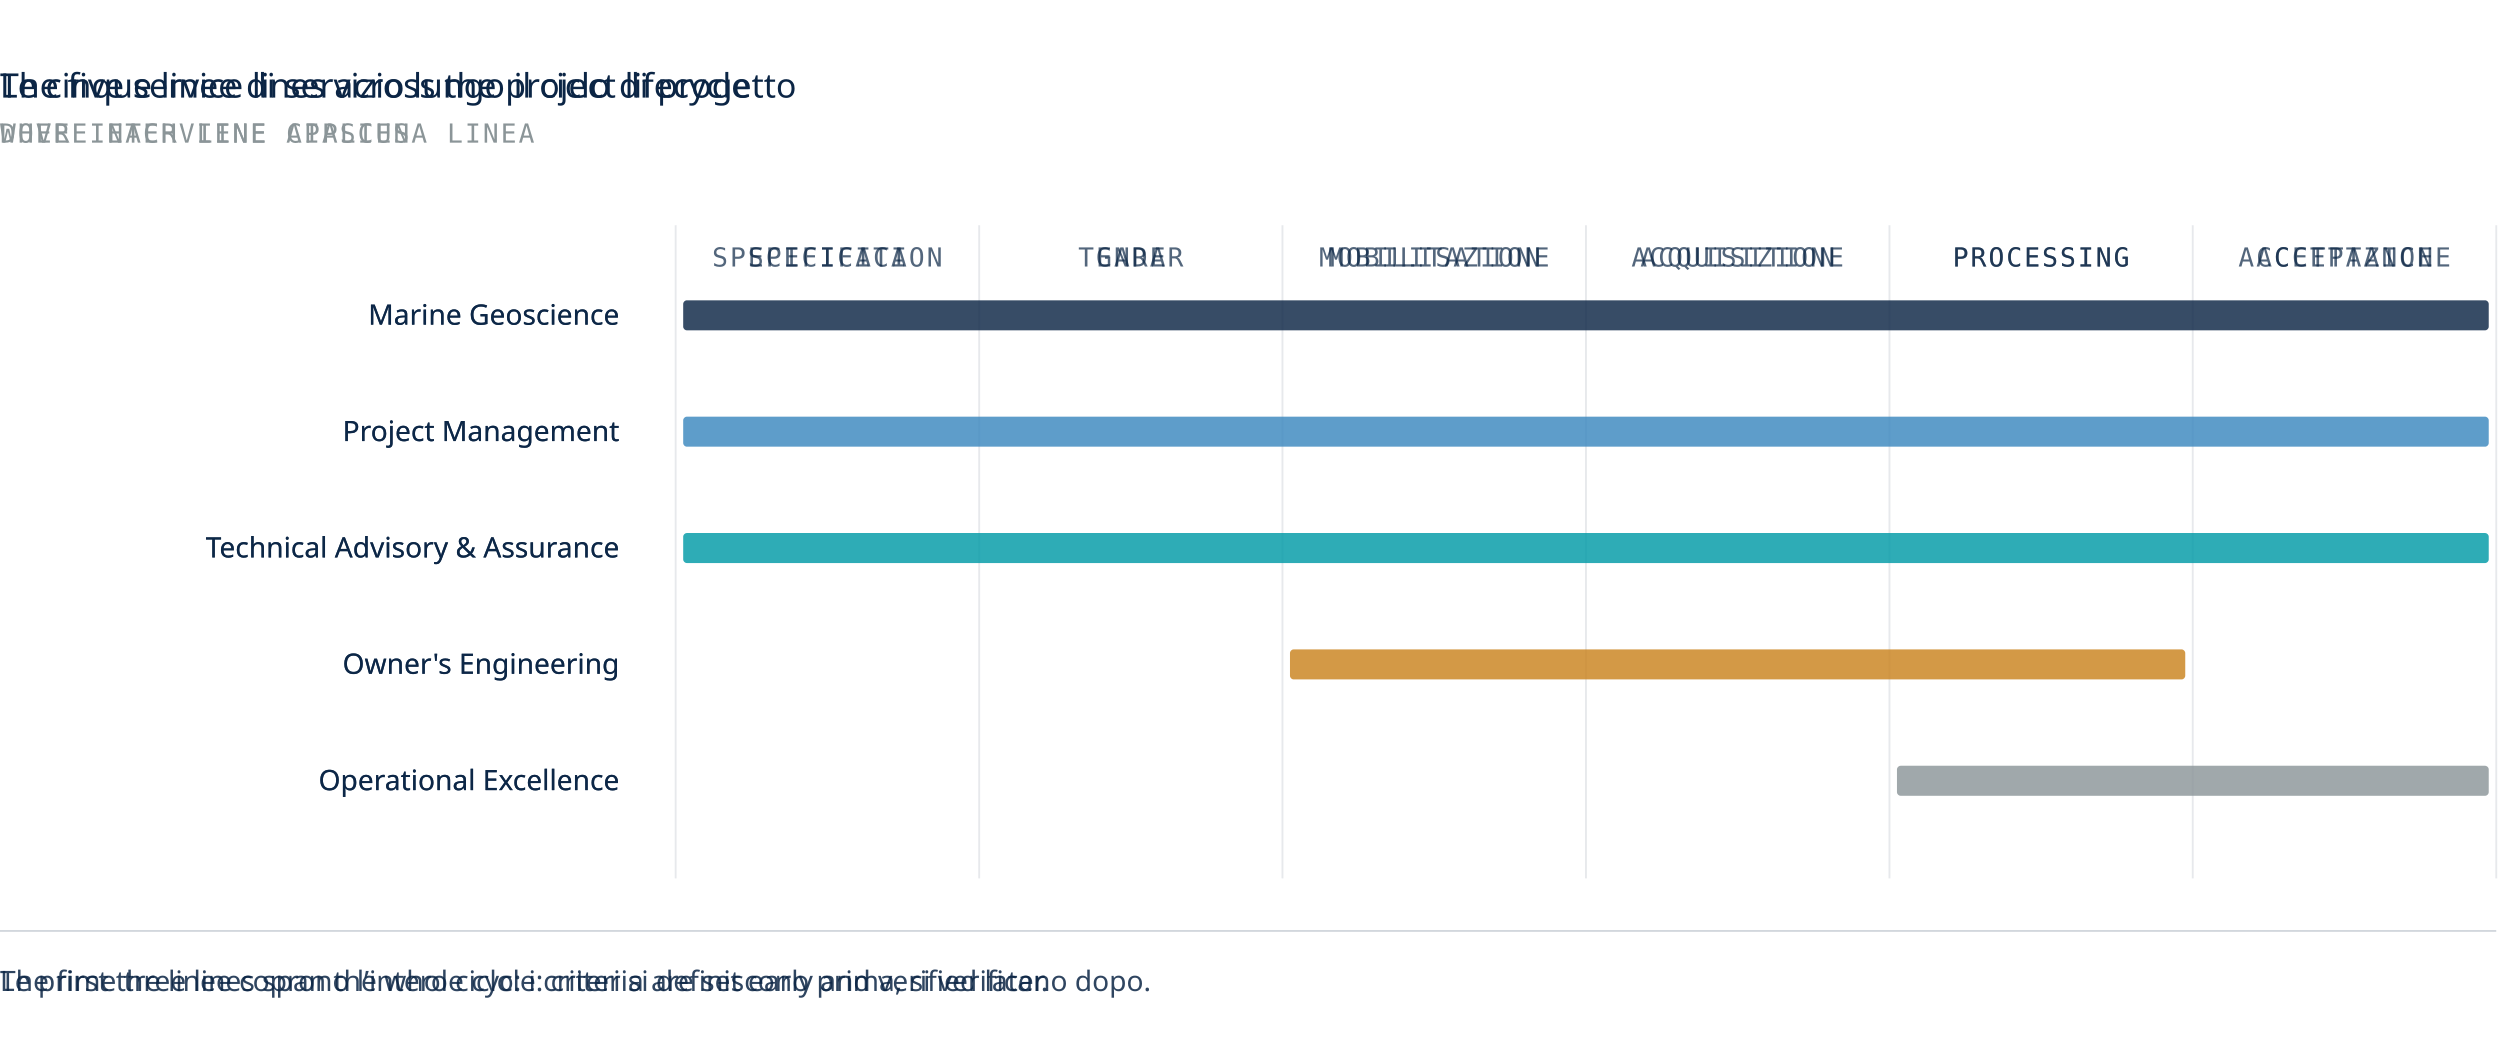
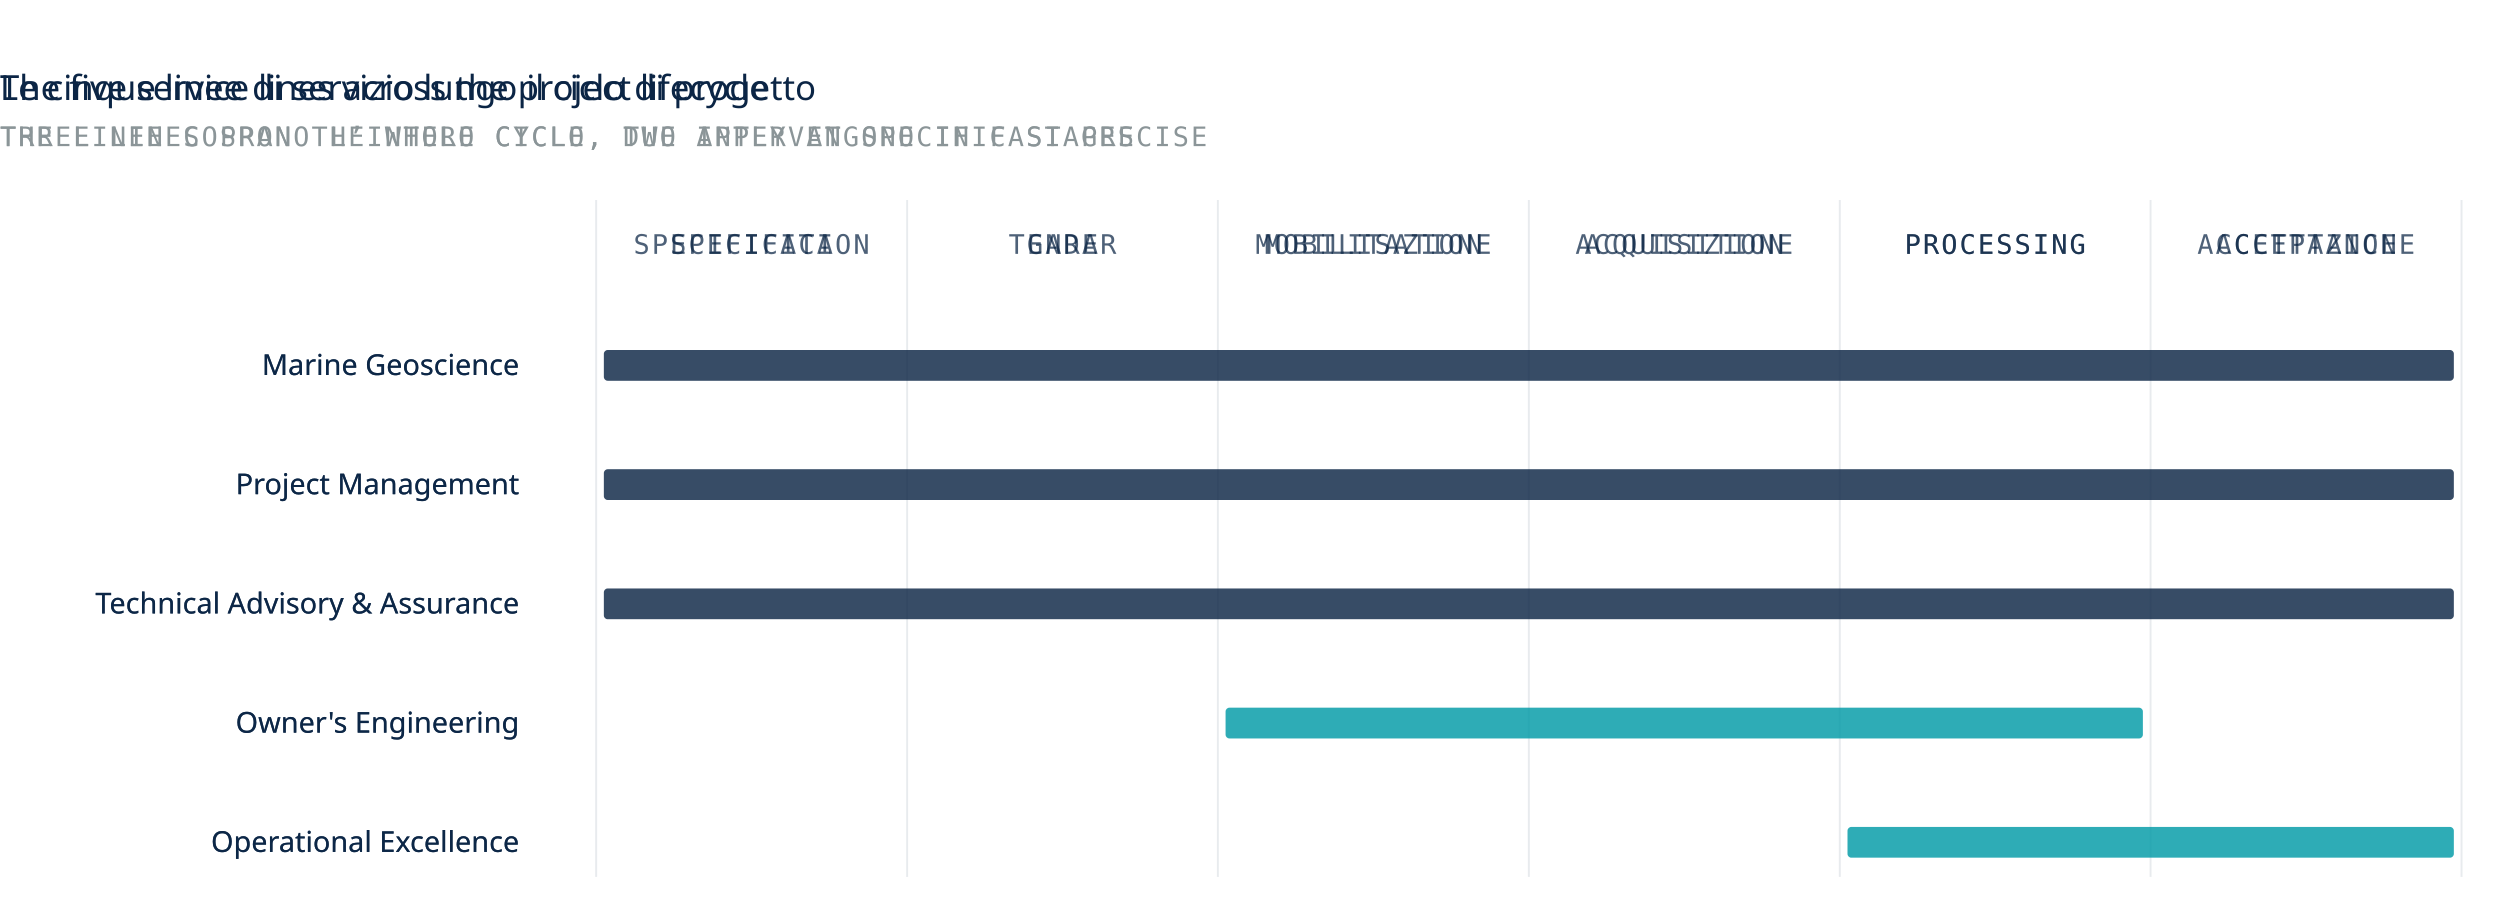
- <svg xmlns="http://www.w3.org/2000/svg" viewBox="0 0 1332 560" role="img" aria-label="Coverage of the five CLEGAR service lines across the project lifecycle">
+ <svg xmlns="http://www.w3.org/2000/svg" viewBox="0 0 1300 480" role="img" aria-label="Coverage of the five CLEGAR service lines across the project lifecycle">
  <text class="it" font-family="Archivo, sans-serif" x="0.0" y="52.0" font-size="18" fill="#0B2545" text-anchor="start">Le cinque linee di servizio lungo il ciclo di progetto</text>
  <text class="en" font-family="Archivo, sans-serif" x="0.0" y="52.0" font-size="18" fill="#0B2545" text-anchor="start">The five service lines across the project lifecycle</text>
-   <text class="it" font-family="IBM Plex Mono, monospace" letter-spacing="1.1" x="0.0" y="76.0" font-size="14" fill="#8B9598" text-anchor="start">DOVE INTERVIENE CIASCUNA LINEA</text>
-   <text class="en" font-family="IBM Plex Mono, monospace" letter-spacing="1.1" x="0.0" y="76.0" font-size="14" fill="#8B9598" text-anchor="start">WHERE EACH LINE APPLIES</text>
-   <line x1="360.0" y1="120" x2="360.0" y2="468" stroke="#0B2545" stroke-opacity=".1" />
-   <text class="it" font-family="IBM Plex Mono, monospace" letter-spacing="1.1" x="440.8" y="142.0" font-size="14" fill="#0B2545" text-anchor="middle" fill-opacity=".7">SPECIFICA</text>
-   <text class="en" font-family="IBM Plex Mono, monospace" letter-spacing="1.1" x="440.8" y="142.0" font-size="14" fill="#0B2545" text-anchor="middle" fill-opacity=".7">SPECIFICATION</text>
-   <line x1="521.7" y1="120" x2="521.7" y2="468" stroke="#0B2545" stroke-opacity=".1" />
-   <text class="it" font-family="IBM Plex Mono, monospace" letter-spacing="1.1" x="602.5" y="142.0" font-size="14" fill="#0B2545" text-anchor="middle" fill-opacity=".7">GARA</text>
-   <text class="en" font-family="IBM Plex Mono, monospace" letter-spacing="1.1" x="602.5" y="142.0" font-size="14" fill="#0B2545" text-anchor="middle" fill-opacity=".7">TENDER</text>
-   <line x1="683.3" y1="120" x2="683.3" y2="468" stroke="#0B2545" stroke-opacity=".1" />
-   <text class="it" font-family="IBM Plex Mono, monospace" letter-spacing="1.1" x="764.2" y="142.0" font-size="14" fill="#0B2545" text-anchor="middle" fill-opacity=".7">MOBILITAZIONE</text>
-   <text class="en" font-family="IBM Plex Mono, monospace" letter-spacing="1.1" x="764.2" y="142.0" font-size="14" fill="#0B2545" text-anchor="middle" fill-opacity=".7">MOBILISATION</text>
-   <line x1="845.0" y1="120" x2="845.0" y2="468" stroke="#0B2545" stroke-opacity=".1" />
-   <text class="it" font-family="IBM Plex Mono, monospace" letter-spacing="1.1" x="925.8" y="142.0" font-size="14" fill="#0B2545" text-anchor="middle" fill-opacity=".7">ACQUISIZIONE</text>
-   <text class="en" font-family="IBM Plex Mono, monospace" letter-spacing="1.1" x="925.8" y="142.0" font-size="14" fill="#0B2545" text-anchor="middle" fill-opacity=".7">ACQUISITION</text>
-   <line x1="1006.7" y1="120" x2="1006.7" y2="468" stroke="#0B2545" stroke-opacity=".1" />
-   <text class="it" font-family="IBM Plex Mono, monospace" letter-spacing="1.1" x="1087.5" y="142.0" font-size="14" fill="#0B2545" text-anchor="middle" fill-opacity=".7">PROCESSING</text>
-   <text class="en" font-family="IBM Plex Mono, monospace" letter-spacing="1.1" x="1087.5" y="142.0" font-size="14" fill="#0B2545" text-anchor="middle" fill-opacity=".7">PROCESSING</text>
-   <line x1="1168.3" y1="120" x2="1168.3" y2="468" stroke="#0B2545" stroke-opacity=".1" />
-   <text class="it" font-family="IBM Plex Mono, monospace" letter-spacing="1.1" x="1249.2" y="142.0" font-size="14" fill="#0B2545" text-anchor="middle" fill-opacity=".7">ACCETTAZIONE</text>
-   <text class="en" font-family="IBM Plex Mono, monospace" letter-spacing="1.1" x="1249.2" y="142.0" font-size="14" fill="#0B2545" text-anchor="middle" fill-opacity=".7">ACCEPTANCE</text>
-   <line x1="1330.0" y1="120" x2="1330.0" y2="468" stroke="#0B2545" stroke-opacity=".1" />
-   <text class="it" font-family="Archivo, sans-serif" x="330.0" y="173.0" font-size="15" fill="#0B2545" text-anchor="end" fill-opacity=".9">Marine Geoscience</text>
-   <text class="en" font-family="Archivo, sans-serif" x="330.0" y="173.0" font-size="15" fill="#0B2545" text-anchor="end" fill-opacity=".9">Marine Geoscience</text>
-   <rect x="364.0" y="160.0" width="962.0" height="16" rx="2" fill="#0B2545" fill-opacity=".82" />
-   <text class="it" font-family="Archivo, sans-serif" x="330.0" y="235.0" font-size="15" fill="#0B2545" text-anchor="end" fill-opacity=".9">Project Management</text>
-   <text class="en" font-family="Archivo, sans-serif" x="330.0" y="235.0" font-size="15" fill="#0B2545" text-anchor="end" fill-opacity=".9">Project Management</text>
-   <rect x="364.0" y="222.0" width="962.0" height="16" rx="2" fill="#3B87BE" fill-opacity=".82" />
-   <text class="it" font-family="Archivo, sans-serif" x="330.0" y="297.0" font-size="15" fill="#0B2545" text-anchor="end" fill-opacity=".9">Technical Advisory &amp; Assurance</text>
-   <text class="en" font-family="Archivo, sans-serif" x="330.0" y="297.0" font-size="15" fill="#0B2545" text-anchor="end" fill-opacity=".9">Technical Advisory &amp; Assurance</text>
-   <rect x="364.0" y="284.0" width="962.0" height="16" rx="2" fill="#009AA6" fill-opacity=".82" />
-   <text class="it" font-family="Archivo, sans-serif" x="330.0" y="359.0" font-size="15" fill="#0B2545" text-anchor="end" fill-opacity=".9">Owner's Engineering</text>
-   <text class="en" font-family="Archivo, sans-serif" x="330.0" y="359.0" font-size="15" fill="#0B2545" text-anchor="end" fill-opacity=".9">Owner's Engineering</text>
-   <rect x="687.3" y="346.0" width="477.0" height="16" rx="2" fill="#C9821E" fill-opacity=".82" />
-   <text class="it" font-family="Archivo, sans-serif" x="330.0" y="421.0" font-size="15" fill="#0B2545" text-anchor="end" fill-opacity=".9">Operational Excellence</text>
-   <text class="en" font-family="Archivo, sans-serif" x="330.0" y="421.0" font-size="15" fill="#0B2545" text-anchor="end" fill-opacity=".9">Operational Excellence</text>
-   <rect x="1010.7" y="408.0" width="315.3" height="16" rx="2" fill="#8B9598" fill-opacity=".82" />
-   <line x1="0" y1="496" x2="1330" y2="496" stroke="#0B2545" stroke-opacity=".18" />
-   <text class="it" font-family="Archivo, sans-serif" x="0.0" y="528.0" font-size="15" fill="#0B2545" text-anchor="start" fill-opacity=".85">Le prime tre linee coprono l’intero ciclo: i criteri si definiscono prima, si verificano dopo.</text>
-   <text class="en" font-family="Archivo, sans-serif" x="0.0" y="528.0" font-size="15" fill="#0B2545" text-anchor="start" fill-opacity=".85">The first three lines span the whole cycle: criteria are set early and verified later.</text>
+   <text class="it" font-family="IBM Plex Mono, monospace" letter-spacing="1.1" x="0.0" y="76.0" font-size="14" fill="#8B9598" text-anchor="start">TRE LINEE COPRONO L’INTERO CICLO, DUE INTERVENGONO IN FASI PRECISE</text>
+   <text class="en" font-family="IBM Plex Mono, monospace" letter-spacing="1.1" x="0.0" y="76.0" font-size="14" fill="#8B9598" text-anchor="start">THREE LINES SPAN THE WHOLE CYCLE, TWO APPLY AT SPECIFIC STAGES</text>
+   <line x1="310.0" y1="104" x2="310.0" y2="456" stroke="#0B2545" stroke-opacity=".09" />
+   <line x1="471.7" y1="104" x2="471.7" y2="456" stroke="#0B2545" stroke-opacity=".09" />
+   <line x1="633.3" y1="104" x2="633.3" y2="456" stroke="#0B2545" stroke-opacity=".09" />
+   <line x1="795.0" y1="104" x2="795.0" y2="456" stroke="#0B2545" stroke-opacity=".09" />
+   <line x1="956.7" y1="104" x2="956.7" y2="456" stroke="#0B2545" stroke-opacity=".09" />
+   <line x1="1118.3" y1="104" x2="1118.3" y2="456" stroke="#0B2545" stroke-opacity=".09" />
+   <line x1="1280.0" y1="104" x2="1280.0" y2="456" stroke="#0B2545" stroke-opacity=".09" />
+   <text class="it" font-family="IBM Plex Mono, monospace" letter-spacing="1.1" x="390.8" y="132.0" font-size="14" fill="#0B2545" text-anchor="middle" fill-opacity=".72">SPECIFICA</text>
+   <text class="en" font-family="IBM Plex Mono, monospace" letter-spacing="1.1" x="390.8" y="132.0" font-size="14" fill="#0B2545" text-anchor="middle" fill-opacity=".72">SPECIFICATION</text>
+   <text class="it" font-family="IBM Plex Mono, monospace" letter-spacing="1.1" x="552.5" y="132.0" font-size="14" fill="#0B2545" text-anchor="middle" fill-opacity=".72">GARA</text>
+   <text class="en" font-family="IBM Plex Mono, monospace" letter-spacing="1.1" x="552.5" y="132.0" font-size="14" fill="#0B2545" text-anchor="middle" fill-opacity=".72">TENDER</text>
+   <text class="it" font-family="IBM Plex Mono, monospace" letter-spacing="1.1" x="714.2" y="132.0" font-size="14" fill="#0B2545" text-anchor="middle" fill-opacity=".72">MOBILITAZIONE</text>
+   <text class="en" font-family="IBM Plex Mono, monospace" letter-spacing="1.1" x="714.2" y="132.0" font-size="14" fill="#0B2545" text-anchor="middle" fill-opacity=".72">MOBILISATION</text>
+   <text class="it" font-family="IBM Plex Mono, monospace" letter-spacing="1.1" x="875.8" y="132.0" font-size="14" fill="#0B2545" text-anchor="middle" fill-opacity=".72">ACQUISIZIONE</text>
+   <text class="en" font-family="IBM Plex Mono, monospace" letter-spacing="1.1" x="875.8" y="132.0" font-size="14" fill="#0B2545" text-anchor="middle" fill-opacity=".72">ACQUISITION</text>
+   <text class="it" font-family="IBM Plex Mono, monospace" letter-spacing="1.1" x="1037.5" y="132.0" font-size="14" fill="#0B2545" text-anchor="middle" fill-opacity=".72">PROCESSING</text>
+   <text class="en" font-family="IBM Plex Mono, monospace" letter-spacing="1.1" x="1037.5" y="132.0" font-size="14" fill="#0B2545" text-anchor="middle" fill-opacity=".72">PROCESSING</text>
+   <text class="it" font-family="IBM Plex Mono, monospace" letter-spacing="1.1" x="1199.2" y="132.0" font-size="14" fill="#0B2545" text-anchor="middle" fill-opacity=".72">ACCETTAZIONE</text>
+   <text class="en" font-family="IBM Plex Mono, monospace" letter-spacing="1.1" x="1199.2" y="132.0" font-size="14" fill="#0B2545" text-anchor="middle" fill-opacity=".72">ACCEPTANCE</text>
+   <text class="it" font-family="Archivo, sans-serif" x="270.0" y="195.0" font-size="15" fill="#0B2545" text-anchor="end" fill-opacity=".9">Marine Geoscience</text>
+   <text class="en" font-family="Archivo, sans-serif" x="270.0" y="195.0" font-size="15" fill="#0B2545" text-anchor="end" fill-opacity=".9">Marine Geoscience</text>
+   <rect x="314.0" y="182.0" width="962.0" height="16" rx="2" fill="#0B2545" fill-opacity=".82" />
+   <text class="it" font-family="Archivo, sans-serif" x="270.0" y="257.0" font-size="15" fill="#0B2545" text-anchor="end" fill-opacity=".9">Project Management</text>
+   <text class="en" font-family="Archivo, sans-serif" x="270.0" y="257.0" font-size="15" fill="#0B2545" text-anchor="end" fill-opacity=".9">Project Management</text>
+   <rect x="314.0" y="244.0" width="962.0" height="16" rx="2" fill="#0B2545" fill-opacity=".82" />
+   <text class="it" font-family="Archivo, sans-serif" x="270.0" y="319.0" font-size="15" fill="#0B2545" text-anchor="end" fill-opacity=".9">Technical Advisory &amp; Assurance</text>
+   <text class="en" font-family="Archivo, sans-serif" x="270.0" y="319.0" font-size="15" fill="#0B2545" text-anchor="end" fill-opacity=".9">Technical Advisory &amp; Assurance</text>
+   <rect x="314.0" y="306.0" width="962.0" height="16" rx="2" fill="#0B2545" fill-opacity=".82" />
+   <text class="it" font-family="Archivo, sans-serif" x="270.0" y="381.0" font-size="15" fill="#0B2545" text-anchor="end" fill-opacity=".9">Owner's Engineering</text>
+   <text class="en" font-family="Archivo, sans-serif" x="270.0" y="381.0" font-size="15" fill="#0B2545" text-anchor="end" fill-opacity=".9">Owner's Engineering</text>
+   <rect x="637.3" y="368.0" width="477.0" height="16" rx="2" fill="#009AA6" fill-opacity=".82" />
+   <text class="it" font-family="Archivo, sans-serif" x="270.0" y="443.0" font-size="15" fill="#0B2545" text-anchor="end" fill-opacity=".9">Operational Excellence</text>
+   <text class="en" font-family="Archivo, sans-serif" x="270.0" y="443.0" font-size="15" fill="#0B2545" text-anchor="end" fill-opacity=".9">Operational Excellence</text>
+   <rect x="960.7" y="430.0" width="315.3" height="16" rx="2" fill="#009AA6" fill-opacity=".82" />
</svg>
